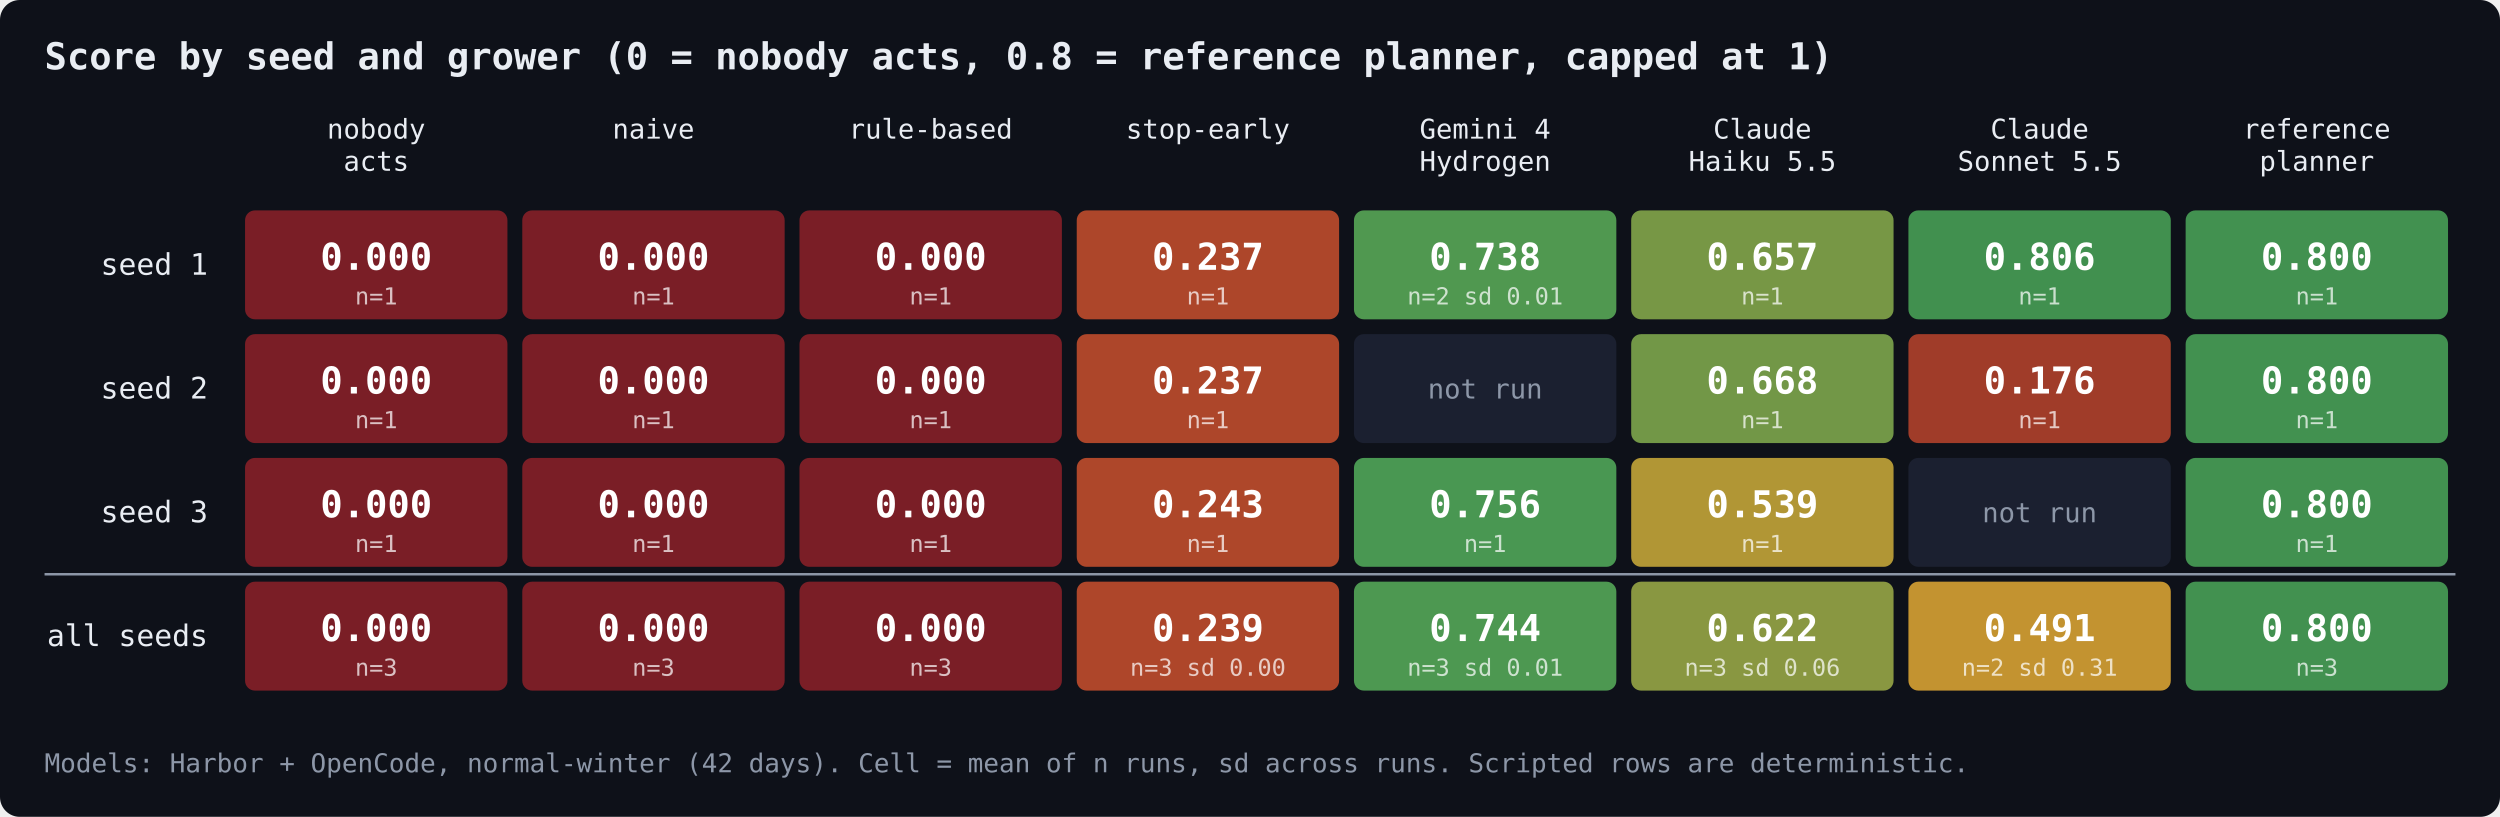
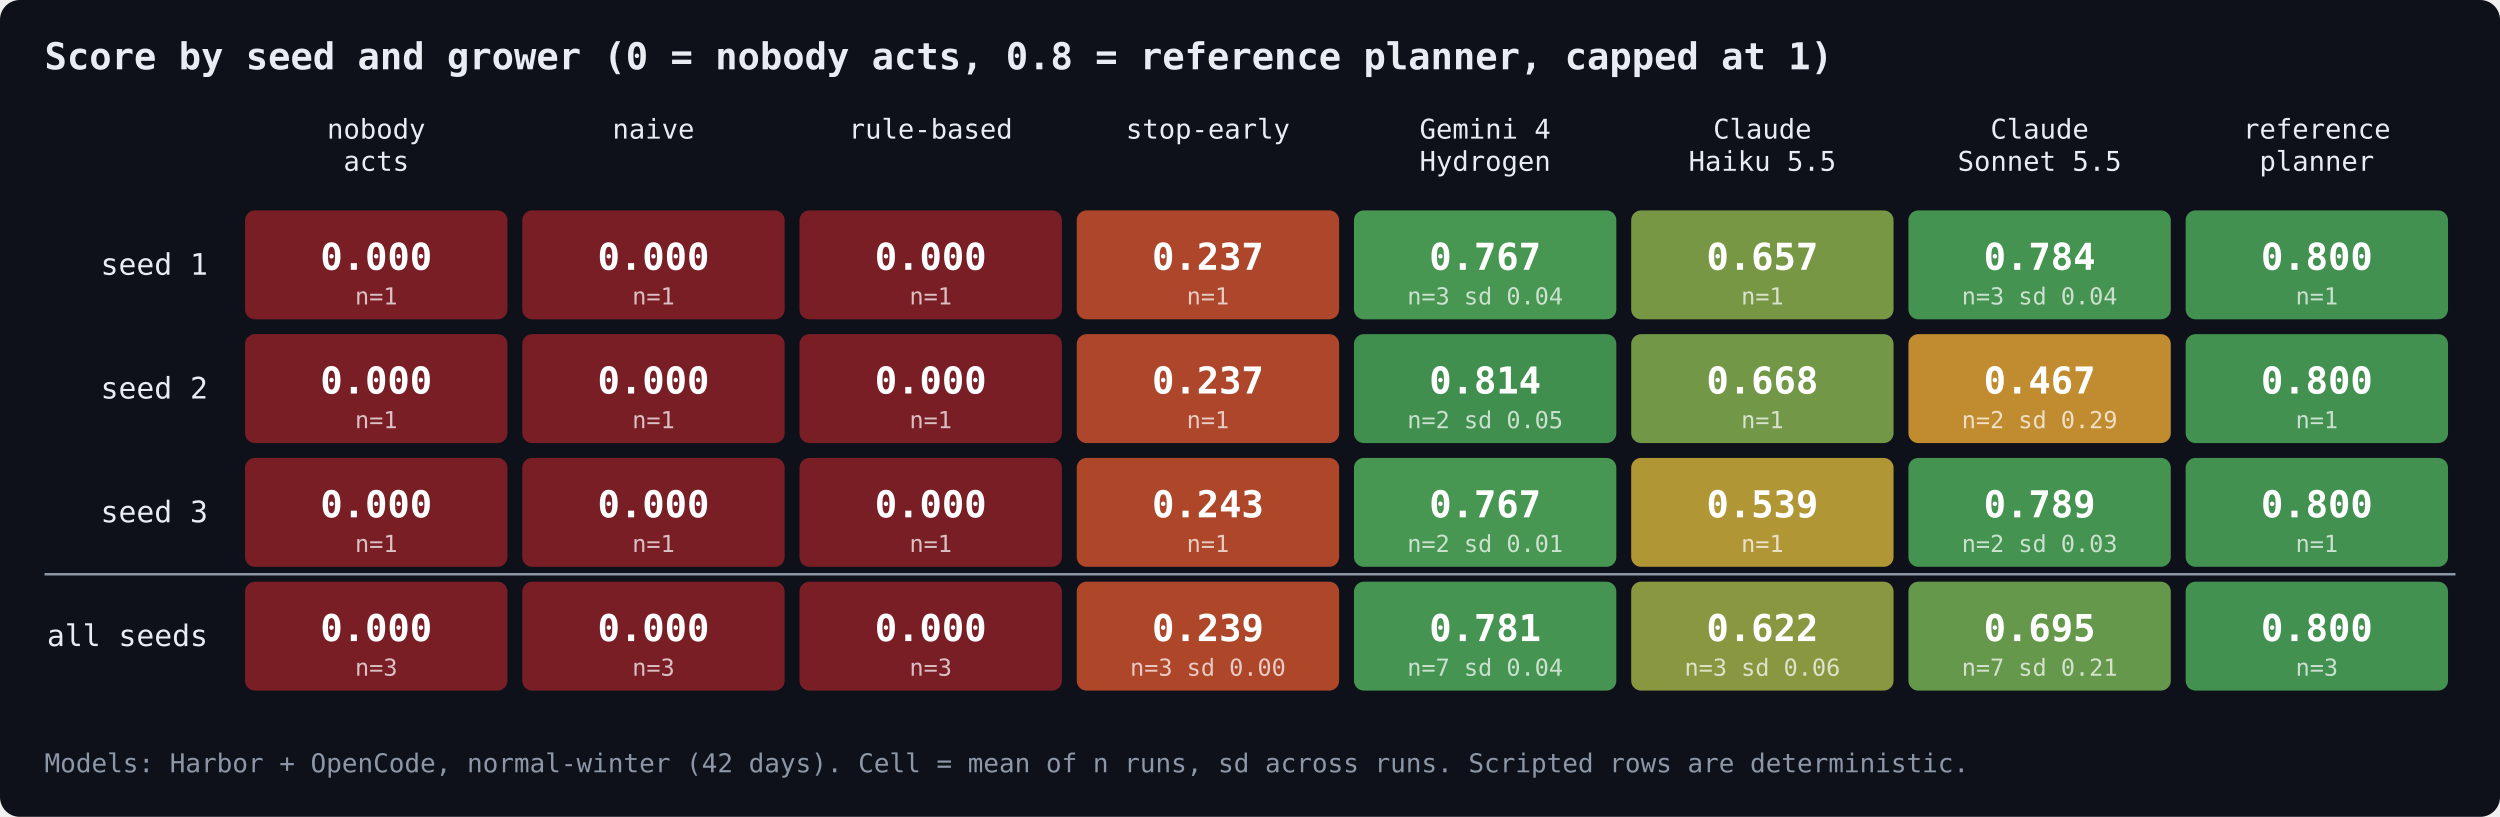
<svg xmlns="http://www.w3.org/2000/svg" viewBox="0 0 1010 330" font-family="ui-monospace,SFMono-Regular,Menlo,monospace">
  <rect width="1010" height="330" rx="8" fill="#0e1119" />
  <text x="18" y="28" fill="#e9edf3" font-size="15" font-weight="bold">Score by seed and grower  (0 = nobody acts, 0.8 = reference planner, capped at 1)</text>
  <text x="152.0" y="56" fill="#e9edf3" font-size="11" text-anchor="middle">nobody</text>
  <text x="152.0" y="69" fill="#e9edf3" font-size="11" text-anchor="middle">acts</text>
  <text x="264.0" y="56" fill="#e9edf3" font-size="11" text-anchor="middle">naive</text>
  <text x="376.0" y="56" fill="#e9edf3" font-size="11" text-anchor="middle">rule-based</text>
  <text x="488.0" y="56" fill="#e9edf3" font-size="11" text-anchor="middle">stop-early</text>
  <text x="600.0" y="56" fill="#e9edf3" font-size="11" text-anchor="middle">Gemini 4</text>
  <text x="600.0" y="69" fill="#e9edf3" font-size="11" text-anchor="middle">Hydrogen</text>
  <text x="712.0" y="56" fill="#e9edf3" font-size="11" text-anchor="middle">Claude</text>
  <text x="712.0" y="69" fill="#e9edf3" font-size="11" text-anchor="middle">Haiku 5.5</text>
  <text x="824.0" y="56" fill="#e9edf3" font-size="11" text-anchor="middle">Claude</text>
  <text x="824.0" y="69" fill="#e9edf3" font-size="11" text-anchor="middle">Sonnet 5.5</text>
  <text x="936.0" y="56" fill="#e9edf3" font-size="11" text-anchor="middle">reference</text>
  <text x="936.0" y="69" fill="#e9edf3" font-size="11" text-anchor="middle">planner</text>
  <text x="84" y="111.0" fill="#e9edf3" font-size="12" text-anchor="end">seed 1</text>
  <rect x="99" y="85" width="106" height="44" rx="4" fill="#7a1e26" />
  <text x="152.0" y="109.0" fill="#fff" font-size="15" font-weight="bold" text-anchor="middle">0.000</text>
  <text x="152.0" y="123.0" fill="#ffffffb8" font-size="9.5" text-anchor="middle">n=1</text>
  <rect x="211" y="85" width="106" height="44" rx="4" fill="#7a1e26" />
  <text x="264.0" y="109.0" fill="#fff" font-size="15" font-weight="bold" text-anchor="middle">0.000</text>
  <text x="264.0" y="123.0" fill="#ffffffb8" font-size="9.5" text-anchor="middle">n=1</text>
  <rect x="323" y="85" width="106" height="44" rx="4" fill="#7a1e26" />
  <text x="376.0" y="109.0" fill="#fff" font-size="15" font-weight="bold" text-anchor="middle">0.000</text>
  <text x="376.0" y="123.0" fill="#ffffffb8" font-size="9.5" text-anchor="middle">n=1</text>
  <rect x="435" y="85" width="106" height="44" rx="4" fill="#ad462a" />
  <text x="488.0" y="109.0" fill="#fff" font-size="15" font-weight="bold" text-anchor="middle">0.237</text>
  <text x="488.0" y="123.0" fill="#ffffffb8" font-size="9.5" text-anchor="middle">n=1</text>
-   <rect x="547" y="85" width="106" height="44" rx="4" fill="#509850" />
-   <text x="600.0" y="109.0" fill="#fff" font-size="15" font-weight="bold" text-anchor="middle">0.738</text>
-   <text x="600.0" y="123.0" fill="#ffffffb8" font-size="9.5" text-anchor="middle">n=2  sd 0.01</text>
+   <rect x="547" y="85" width="106" height="44" rx="4" fill="#479651" />
+   <text x="600.0" y="109.0" fill="#fff" font-size="15" font-weight="bold" text-anchor="middle">0.767</text>
+   <text x="600.0" y="123.0" fill="#ffffffb8" font-size="9.5" text-anchor="middle">n=3  sd 0.04</text>
  <rect x="659" y="85" width="106" height="44" rx="4" fill="#779745" />
  <text x="712.0" y="109.0" fill="#fff" font-size="15" font-weight="bold" text-anchor="middle">0.657</text>
  <text x="712.0" y="123.0" fill="#ffffffb8" font-size="9.5" text-anchor="middle">n=1</text>
-   <rect x="771" y="85" width="106" height="44" rx="4" fill="#41904f" />
-   <text x="824.0" y="109.0" fill="#fff" font-size="15" font-weight="bold" text-anchor="middle">0.806</text>
-   <text x="824.0" y="123.0" fill="#ffffffb8" font-size="9.5" text-anchor="middle">n=1</text>
+   <rect x="771" y="85" width="106" height="44" rx="4" fill="#459350" />
+   <text x="824.0" y="109.0" fill="#fff" font-size="15" font-weight="bold" text-anchor="middle">0.784</text>
+   <text x="824.0" y="123.0" fill="#ffffffb8" font-size="9.5" text-anchor="middle">n=3  sd 0.04</text>
  <rect x="883" y="85" width="106" height="44" rx="4" fill="#429150" />
  <text x="936.0" y="109.0" fill="#fff" font-size="15" font-weight="bold" text-anchor="middle">0.800</text>
  <text x="936.0" y="123.0" fill="#ffffffb8" font-size="9.5" text-anchor="middle">n=1</text>
  <text x="84" y="161.0" fill="#e9edf3" font-size="12" text-anchor="end">seed 2</text>
  <rect x="99" y="135" width="106" height="44" rx="4" fill="#7a1e26" />
  <text x="152.0" y="159.0" fill="#fff" font-size="15" font-weight="bold" text-anchor="middle">0.000</text>
  <text x="152.0" y="173.0" fill="#ffffffb8" font-size="9.5" text-anchor="middle">n=1</text>
  <rect x="211" y="135" width="106" height="44" rx="4" fill="#7a1e26" />
  <text x="264.0" y="159.0" fill="#fff" font-size="15" font-weight="bold" text-anchor="middle">0.000</text>
  <text x="264.0" y="173.0" fill="#ffffffb8" font-size="9.5" text-anchor="middle">n=1</text>
  <rect x="323" y="135" width="106" height="44" rx="4" fill="#7a1e26" />
  <text x="376.0" y="159.0" fill="#fff" font-size="15" font-weight="bold" text-anchor="middle">0.000</text>
  <text x="376.0" y="173.0" fill="#ffffffb8" font-size="9.5" text-anchor="middle">n=1</text>
  <rect x="435" y="135" width="106" height="44" rx="4" fill="#ad462a" />
  <text x="488.0" y="159.0" fill="#fff" font-size="15" font-weight="bold" text-anchor="middle">0.237</text>
  <text x="488.0" y="173.0" fill="#ffffffb8" font-size="9.5" text-anchor="middle">n=1</text>
-   <rect x="547" y="135" width="106" height="44" rx="4" fill="#1b2030" />
-   <text x="600.0" y="161.0" fill="#8d97a8" font-size="11" text-anchor="middle">not run</text>
+   <rect x="547" y="135" width="106" height="44" rx="4" fill="#408f4f" />
+   <text x="600.0" y="159.0" fill="#fff" font-size="15" font-weight="bold" text-anchor="middle">0.814</text>
+   <text x="600.0" y="173.0" fill="#ffffffb8" font-size="9.5" text-anchor="middle">n=2  sd 0.05</text>
  <rect x="659" y="135" width="106" height="44" rx="4" fill="#729747" />
  <text x="712.0" y="159.0" fill="#fff" font-size="15" font-weight="bold" text-anchor="middle">0.668</text>
  <text x="712.0" y="173.0" fill="#ffffffb8" font-size="9.5" text-anchor="middle">n=1</text>
-   <rect x="771" y="135" width="106" height="44" rx="4" fill="#a03c29" />
-   <text x="824.0" y="159.0" fill="#fff" font-size="15" font-weight="bold" text-anchor="middle">0.176</text>
-   <text x="824.0" y="173.0" fill="#ffffffb8" font-size="9.5" text-anchor="middle">n=1</text>
+   <rect x="771" y="135" width="106" height="44" rx="4" fill="#c18c2f" />
+   <text x="824.0" y="159.0" fill="#fff" font-size="15" font-weight="bold" text-anchor="middle">0.467</text>
+   <text x="824.0" y="173.0" fill="#ffffffb8" font-size="9.5" text-anchor="middle">n=2  sd 0.29</text>
  <rect x="883" y="135" width="106" height="44" rx="4" fill="#429150" />
  <text x="936.0" y="159.0" fill="#fff" font-size="15" font-weight="bold" text-anchor="middle">0.800</text>
  <text x="936.0" y="173.0" fill="#ffffffb8" font-size="9.5" text-anchor="middle">n=1</text>
  <text x="84" y="211.0" fill="#e9edf3" font-size="12" text-anchor="end">seed 3</text>
  <rect x="99" y="185" width="106" height="44" rx="4" fill="#7a1e26" />
  <text x="152.0" y="209.0" fill="#fff" font-size="15" font-weight="bold" text-anchor="middle">0.000</text>
  <text x="152.0" y="223.0" fill="#ffffffb8" font-size="9.5" text-anchor="middle">n=1</text>
  <rect x="211" y="185" width="106" height="44" rx="4" fill="#7a1e26" />
  <text x="264.0" y="209.0" fill="#fff" font-size="15" font-weight="bold" text-anchor="middle">0.000</text>
  <text x="264.0" y="223.0" fill="#ffffffb8" font-size="9.5" text-anchor="middle">n=1</text>
  <rect x="323" y="185" width="106" height="44" rx="4" fill="#7a1e26" />
  <text x="376.0" y="209.0" fill="#fff" font-size="15" font-weight="bold" text-anchor="middle">0.000</text>
  <text x="376.0" y="223.0" fill="#ffffffb8" font-size="9.5" text-anchor="middle">n=1</text>
  <rect x="435" y="185" width="106" height="44" rx="4" fill="#ae472a" />
  <text x="488.0" y="209.0" fill="#fff" font-size="15" font-weight="bold" text-anchor="middle">0.243</text>
  <text x="488.0" y="223.0" fill="#ffffffb8" font-size="9.5" text-anchor="middle">n=1</text>
-   <rect x="547" y="185" width="106" height="44" rx="4" fill="#499752" />
-   <text x="600.0" y="209.0" fill="#fff" font-size="15" font-weight="bold" text-anchor="middle">0.756</text>
-   <text x="600.0" y="223.0" fill="#ffffffb8" font-size="9.5" text-anchor="middle">n=1</text>
+   <rect x="547" y="185" width="106" height="44" rx="4" fill="#479651" />
+   <text x="600.0" y="209.0" fill="#fff" font-size="15" font-weight="bold" text-anchor="middle">0.767</text>
+   <text x="600.0" y="223.0" fill="#ffffffb8" font-size="9.5" text-anchor="middle">n=2  sd 0.01</text>
  <rect x="659" y="185" width="106" height="44" rx="4" fill="#b19635" />
  <text x="712.0" y="209.0" fill="#fff" font-size="15" font-weight="bold" text-anchor="middle">0.539</text>
  <text x="712.0" y="223.0" fill="#ffffffb8" font-size="9.5" text-anchor="middle">n=1</text>
-   <rect x="771" y="185" width="106" height="44" rx="4" fill="#1b2030" />
-   <text x="824.0" y="211.0" fill="#8d97a8" font-size="11" text-anchor="middle">not run</text>
+   <rect x="771" y="185" width="106" height="44" rx="4" fill="#449350" />
+   <text x="824.0" y="209.0" fill="#fff" font-size="15" font-weight="bold" text-anchor="middle">0.789</text>
+   <text x="824.0" y="223.0" fill="#ffffffb8" font-size="9.5" text-anchor="middle">n=2  sd 0.03</text>
  <rect x="883" y="185" width="106" height="44" rx="4" fill="#429150" />
  <text x="936.0" y="209.0" fill="#fff" font-size="15" font-weight="bold" text-anchor="middle">0.800</text>
  <text x="936.0" y="223.0" fill="#ffffffb8" font-size="9.5" text-anchor="middle">n=1</text>
  <line x1="18" x2="992" y1="232" y2="232" stroke="#8d97a8" />
  <text x="84" y="261.0" fill="#e9edf3" font-size="12" text-anchor="end">all seeds</text>
  <rect x="99" y="235" width="106" height="44" rx="4" fill="#7a1e26" />
  <text x="152.0" y="259.0" fill="#fff" font-size="15" font-weight="bold" text-anchor="middle">0.000</text>
  <text x="152.0" y="273.0" fill="#ffffffb8" font-size="9.5" text-anchor="middle">n=3</text>
  <rect x="211" y="235" width="106" height="44" rx="4" fill="#7a1e26" />
  <text x="264.0" y="259.0" fill="#fff" font-size="15" font-weight="bold" text-anchor="middle">0.000</text>
  <text x="264.0" y="273.0" fill="#ffffffb8" font-size="9.5" text-anchor="middle">n=3</text>
  <rect x="323" y="235" width="106" height="44" rx="4" fill="#7a1e26" />
  <text x="376.0" y="259.0" fill="#fff" font-size="15" font-weight="bold" text-anchor="middle">0.000</text>
  <text x="376.0" y="273.0" fill="#ffffffb8" font-size="9.5" text-anchor="middle">n=3</text>
  <rect x="435" y="235" width="106" height="44" rx="4" fill="#ae462a" />
  <text x="488.0" y="259.0" fill="#fff" font-size="15" font-weight="bold" text-anchor="middle">0.239</text>
  <text x="488.0" y="273.0" fill="#ffffffb8" font-size="9.5" text-anchor="middle">n=3  sd 0.00</text>
-   <rect x="547" y="235" width="106" height="44" rx="4" fill="#4d9851" />
-   <text x="600.0" y="259.0" fill="#fff" font-size="15" font-weight="bold" text-anchor="middle">0.744</text>
-   <text x="600.0" y="273.0" fill="#ffffffb8" font-size="9.5" text-anchor="middle">n=3  sd 0.01</text>
+   <rect x="547" y="235" width="106" height="44" rx="4" fill="#459451" />
+   <text x="600.0" y="259.0" fill="#fff" font-size="15" font-weight="bold" text-anchor="middle">0.781</text>
+   <text x="600.0" y="273.0" fill="#ffffffb8" font-size="9.5" text-anchor="middle">n=7  sd 0.04</text>
  <rect x="659" y="235" width="106" height="44" rx="4" fill="#899741" />
  <text x="712.0" y="259.0" fill="#fff" font-size="15" font-weight="bold" text-anchor="middle">0.622</text>
  <text x="712.0" y="273.0" fill="#ffffffb8" font-size="9.5" text-anchor="middle">n=3  sd 0.06</text>
-   <rect x="771" y="235" width="106" height="44" rx="4" fill="#c39330" />
-   <text x="824.0" y="259.0" fill="#fff" font-size="15" font-weight="bold" text-anchor="middle">0.491</text>
-   <text x="824.0" y="273.0" fill="#ffffffb8" font-size="9.5" text-anchor="middle">n=2  sd 0.31</text>
+   <rect x="771" y="235" width="106" height="44" rx="4" fill="#65984b" />
+   <text x="824.0" y="259.0" fill="#fff" font-size="15" font-weight="bold" text-anchor="middle">0.695</text>
+   <text x="824.0" y="273.0" fill="#ffffffb8" font-size="9.5" text-anchor="middle">n=7  sd 0.21</text>
  <rect x="883" y="235" width="106" height="44" rx="4" fill="#429150" />
  <text x="936.0" y="259.0" fill="#fff" font-size="15" font-weight="bold" text-anchor="middle">0.800</text>
  <text x="936.0" y="273.0" fill="#ffffffb8" font-size="9.5" text-anchor="middle">n=3</text>
  <text x="18" y="312" fill="#8d97a8" font-size="10.5">Models: Harbor + OpenCode, normal-winter (42 days). Cell = mean of n runs, sd across runs. Scripted rows are deterministic.</text>
</svg>
